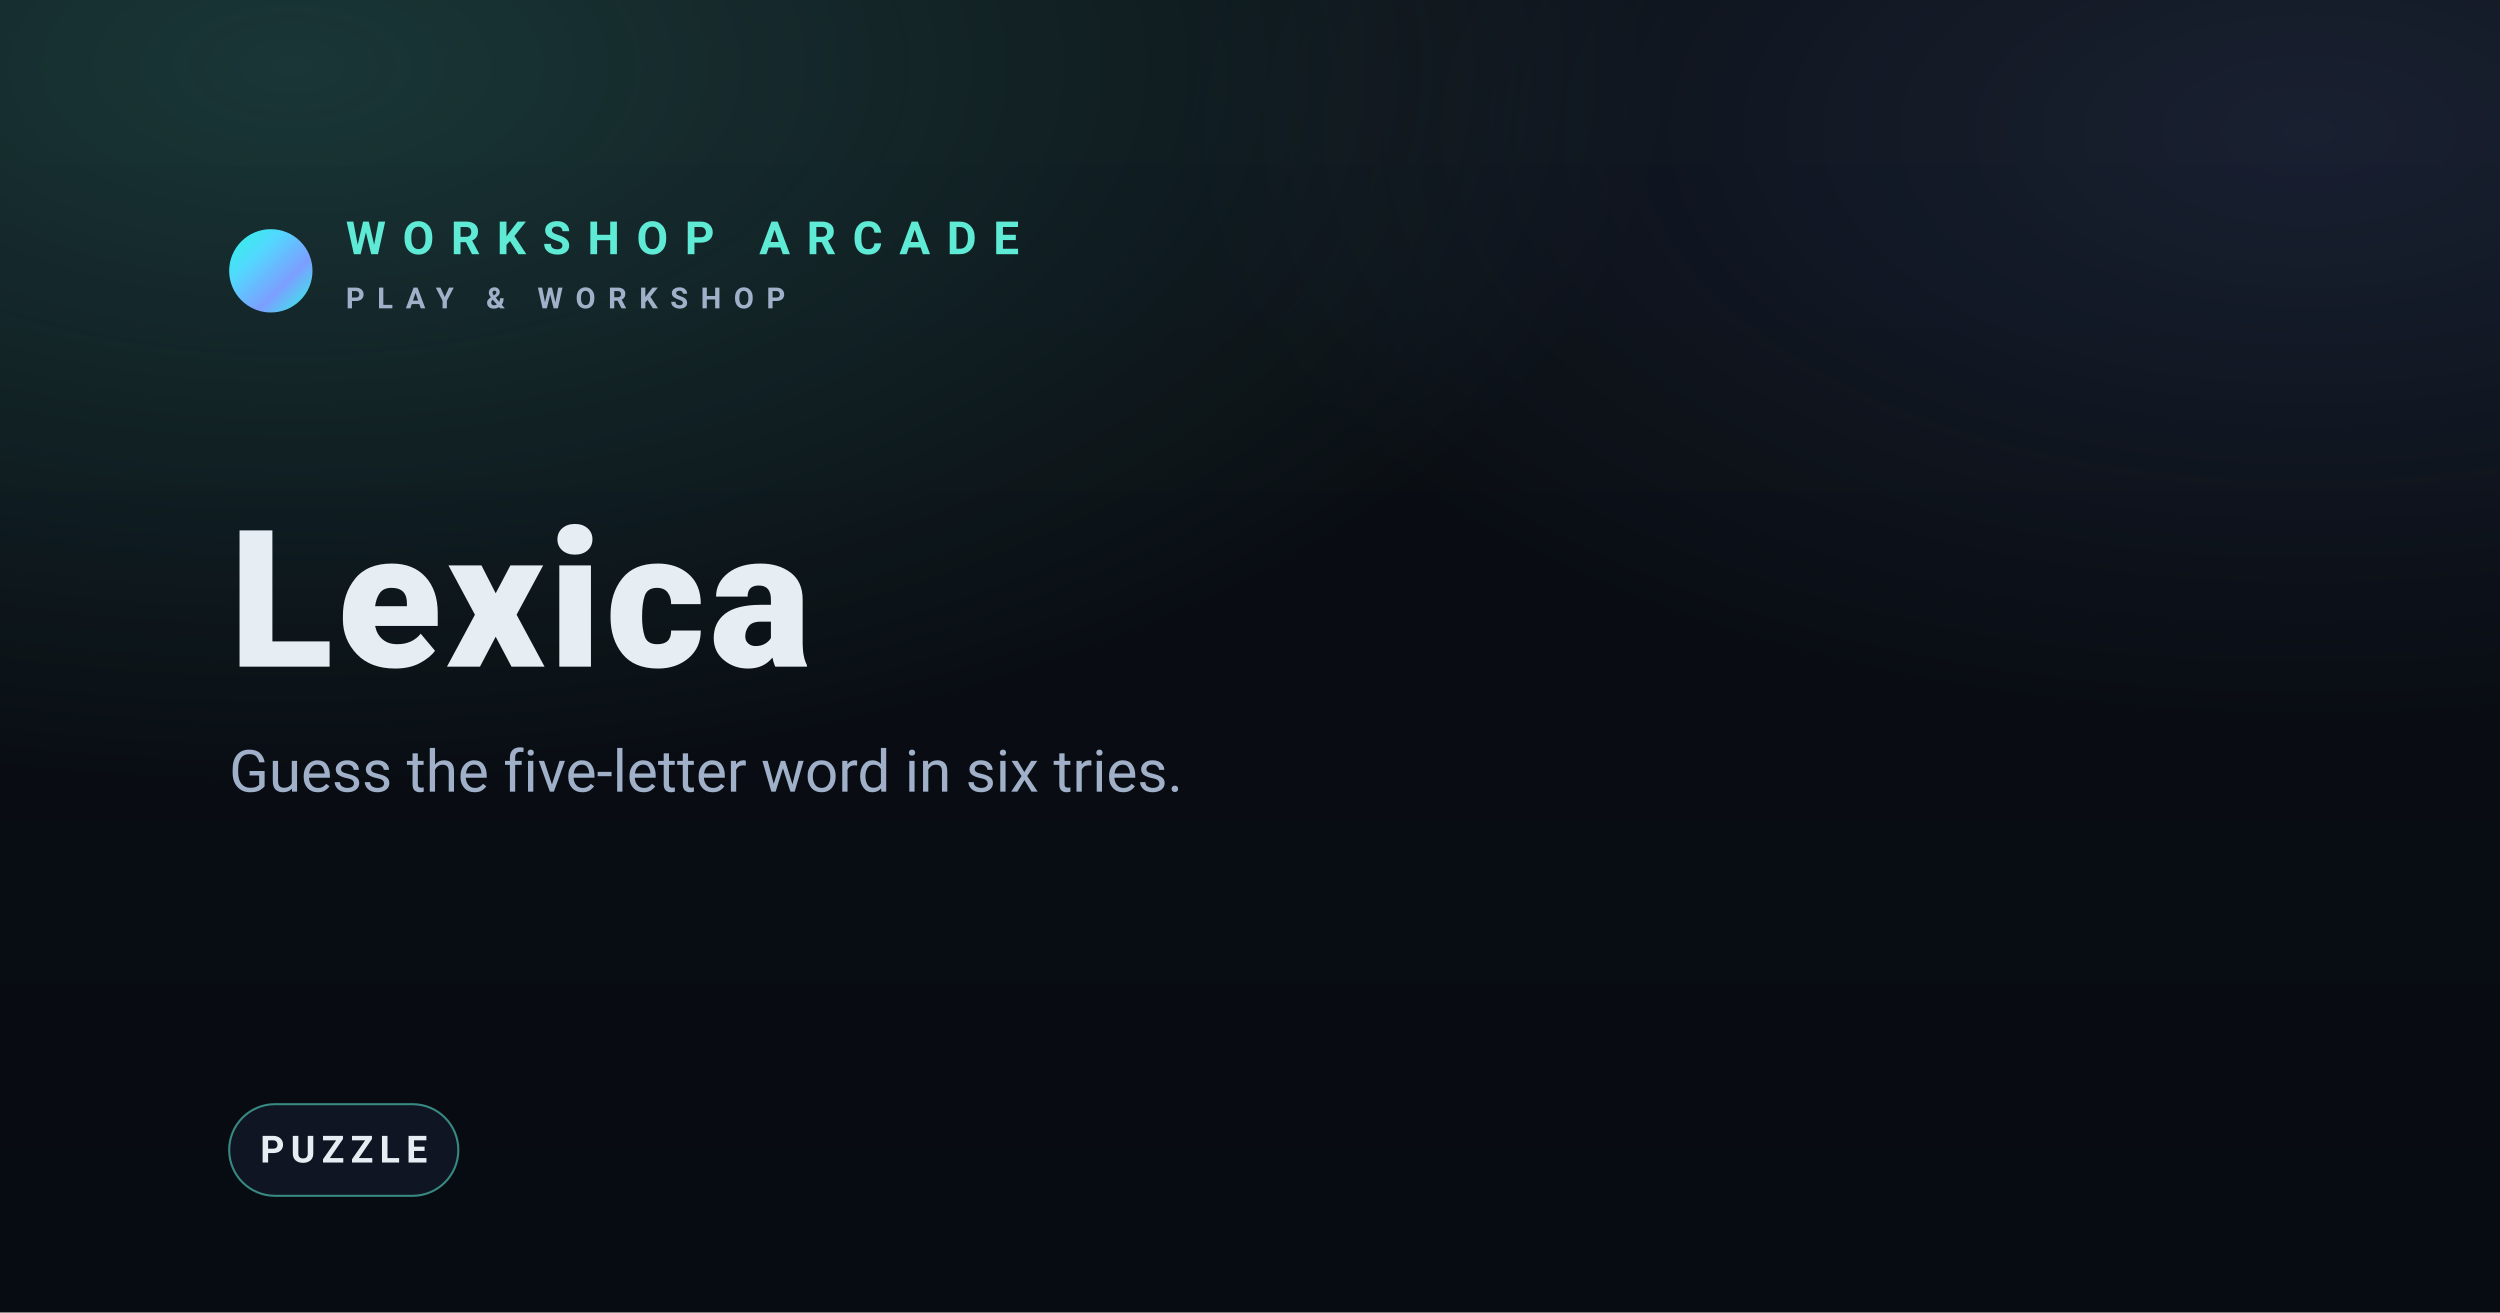
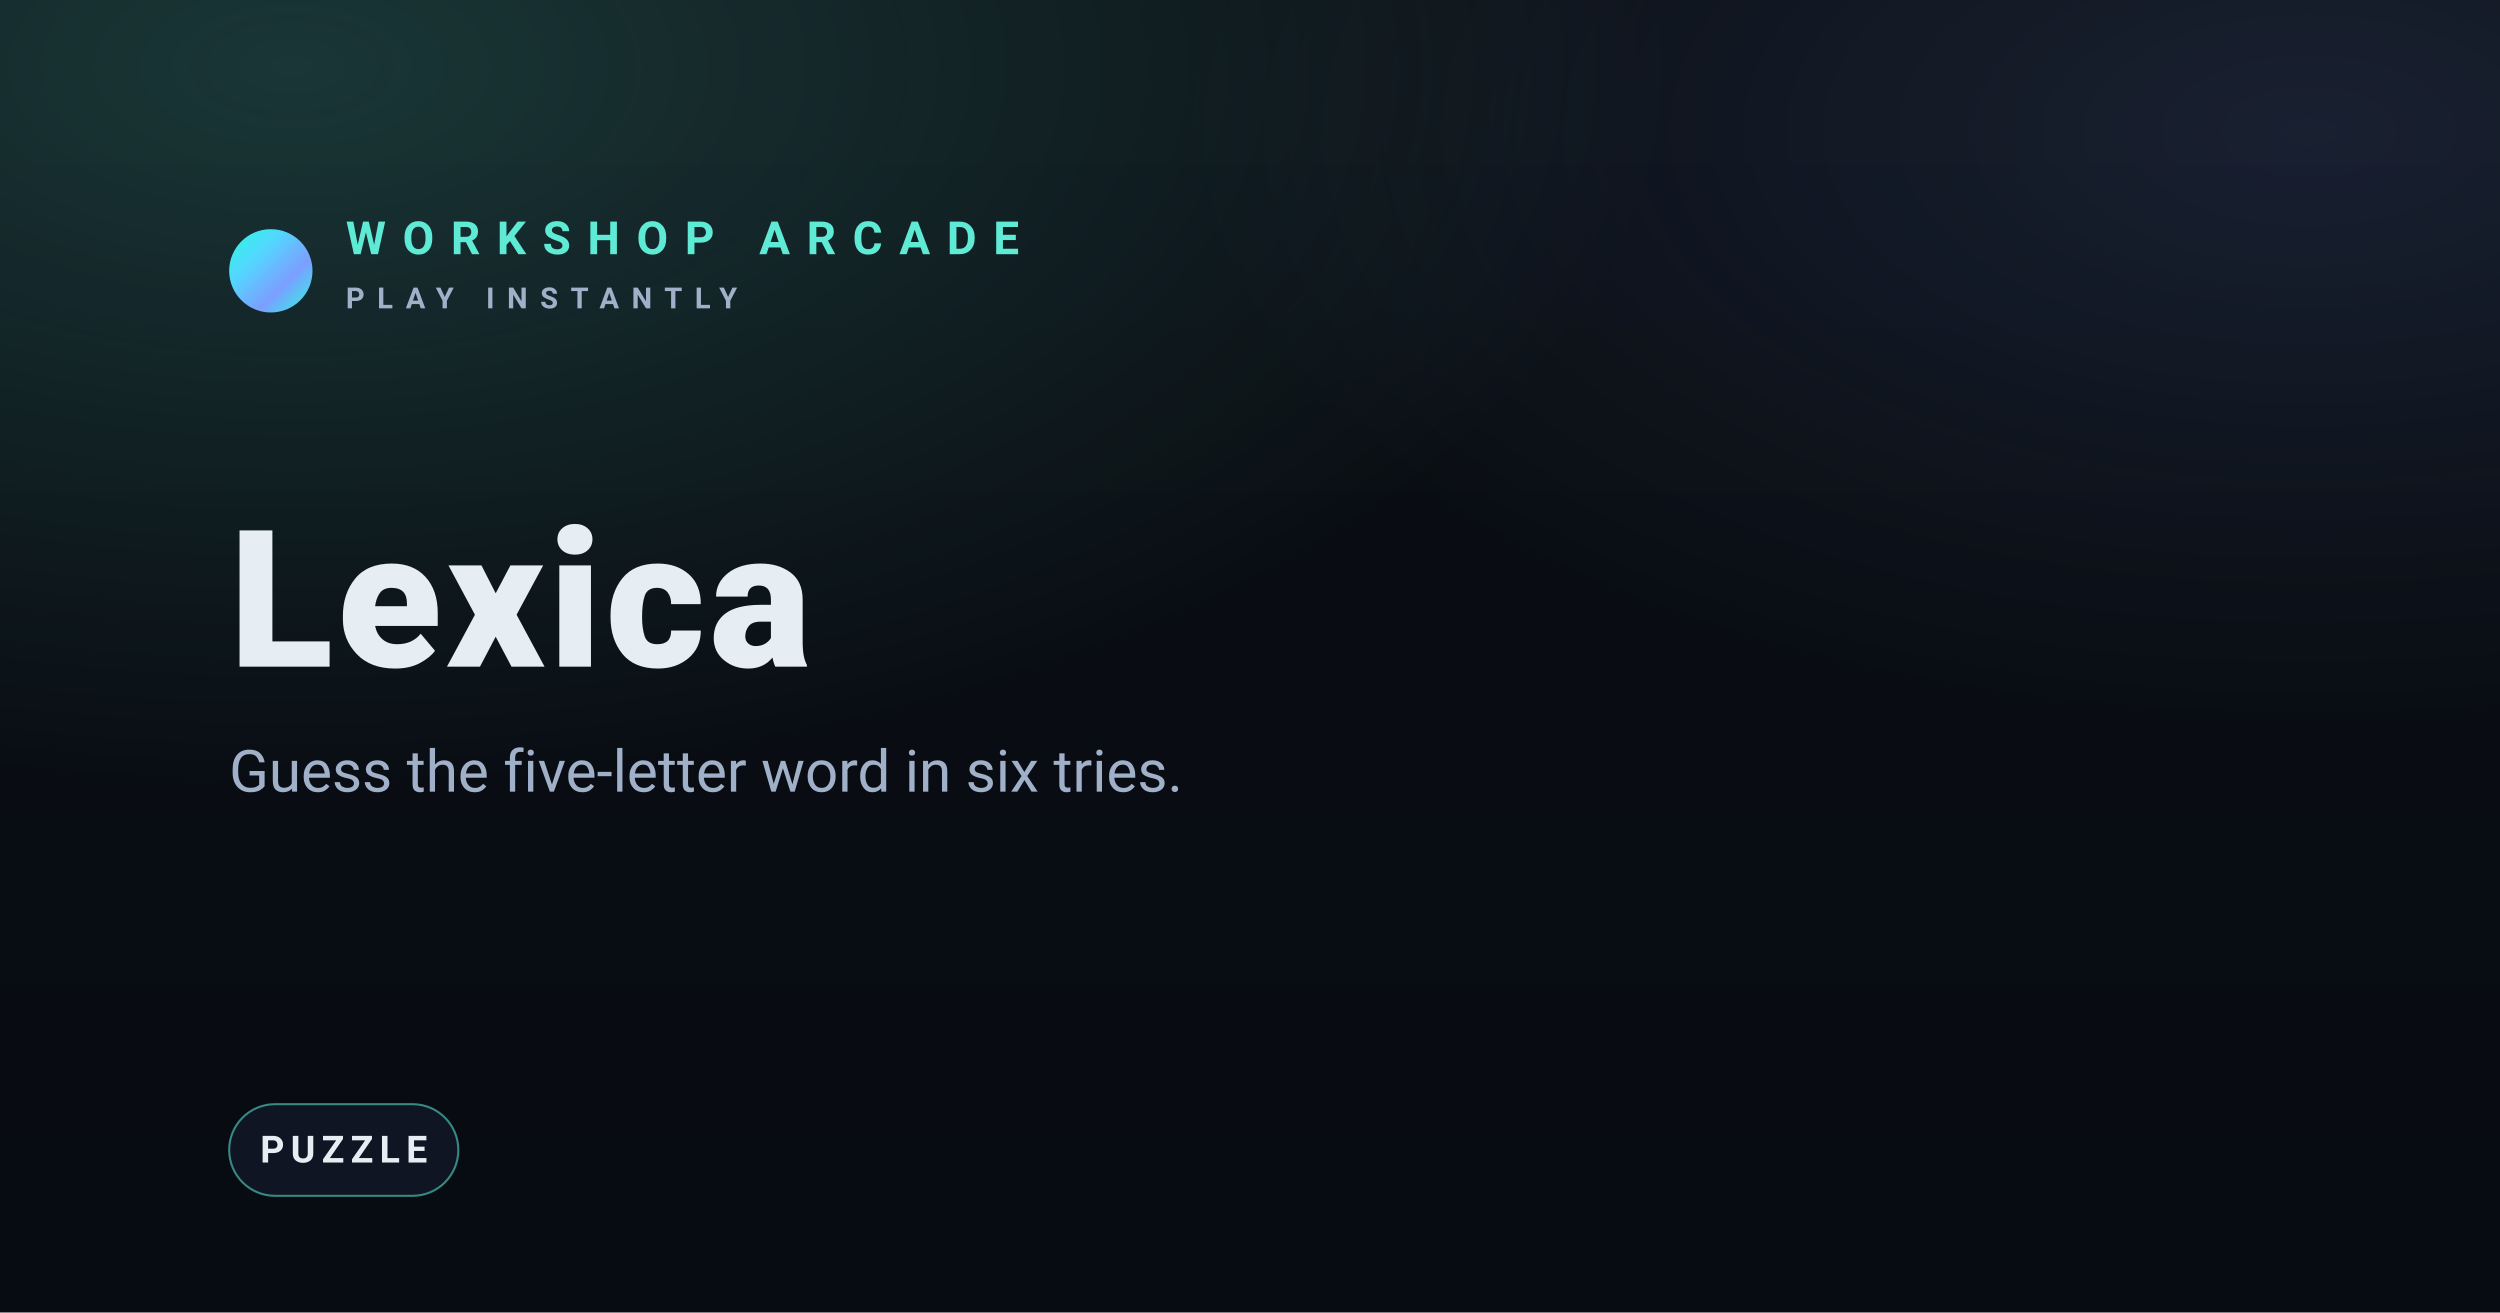
<svg xmlns="http://www.w3.org/2000/svg" viewBox="0 0 1200 630" width="1200" height="630">
  <defs>
    <linearGradient id="bg" x1="0" y1="0" x2="0" y2="1">
      <stop offset="0" stop-color="#0b0f14" />
      <stop offset="1" stop-color="#070b12" />
    </linearGradient>
    <radialGradient id="glow-teal" cx="0.12" cy="0.05" r="0.55">
      <stop offset="0" stop-color="#5eead4" stop-opacity="0.18" />
      <stop offset="1" stop-color="#5eead4" stop-opacity="0" />
    </radialGradient>
    <radialGradient id="glow-indigo" cx="0.92" cy="0.1" r="0.45">
      <stop offset="0" stop-color="#7c9eff" stop-opacity="0.12" />
      <stop offset="1" stop-color="#7c9eff" stop-opacity="0" />
    </radialGradient>
    <linearGradient id="dot" x1="0" y1="0" x2="1" y2="1">
      <stop offset="0" stop-color="#2cf8e2" />
      <stop offset="0.33" stop-color="#53d7ff" />
      <stop offset="0.66" stop-color="#7c9eff" />
      <stop offset="1" stop-color="#2cf8e2" />
    </linearGradient>
  </defs>
  <rect width="1200" height="630" fill="url(#bg)" />
  <rect width="1200" height="630" fill="url(#glow-teal)" />
  <rect width="1200" height="630" fill="url(#glow-indigo)" />
  <g transform="translate(110 110)">
    <circle cx="20" cy="20" r="20" fill="url(#dot)" />
    <text x="56" y="12" font-family="ui-sans-serif, system-ui, -apple-system, &quot;Segoe UI&quot;, Roboto, Helvetica, Arial, sans-serif" font-size="22" letter-spacing="8" fill="#5eead4" font-weight="700">WORKSHOP ARCADE</text>
-     <text x="56" y="38" font-family="ui-sans-serif, system-ui, -apple-system, &quot;Segoe UI&quot;, Roboto, Helvetica, Arial, sans-serif" font-size="14" letter-spacing="6" fill="#9fb0c8" font-weight="600" text-transform="uppercase">PLAY &amp; WORKSHOP</text>
+     <text x="56" y="38" font-family="ui-sans-serif, system-ui, -apple-system, &quot;Segoe UI&quot;, Roboto, Helvetica, Arial, sans-serif" font-size="14" letter-spacing="6" fill="#9fb0c8" font-weight="600" text-transform="uppercase">PLAY INSTANTLY</text>
  </g>
  <text x="110" y="320" font-family="ui-sans-serif, system-ui, -apple-system, &quot;Segoe UI&quot;, Roboto, Helvetica, Arial, sans-serif" font-size="92" letter-spacing="2" fill="#e6edf3" font-weight="800">Lexica</text>
  <text x="110" y="380" font-family="ui-sans-serif, system-ui, -apple-system, &quot;Segoe UI&quot;, Roboto, Helvetica, Arial, sans-serif" font-size="28" fill="#9fb0c8">Guess the five-letter word in six tries.</text>
  <g transform="translate(110 530)" font-family="ui-sans-serif, system-ui, -apple-system, &quot;Segoe UI&quot;, Roboto, Helvetica, Arial, sans-serif">
    <rect x="0" y="0" rx="22" ry="22" width="110" height="44" fill="#0f1522" stroke="#5eead4" stroke-opacity="0.55" stroke-width="1" />
    <text x="55" y="28" text-anchor="middle" fill="#e6edf3" font-size="18" font-weight="700" letter-spacing="3" font-family="ui-sans-serif, system-ui, -apple-system, &quot;Segoe UI&quot;, Roboto, Helvetica, Arial, sans-serif">PUZZLE</text>
  </g>
</svg>
